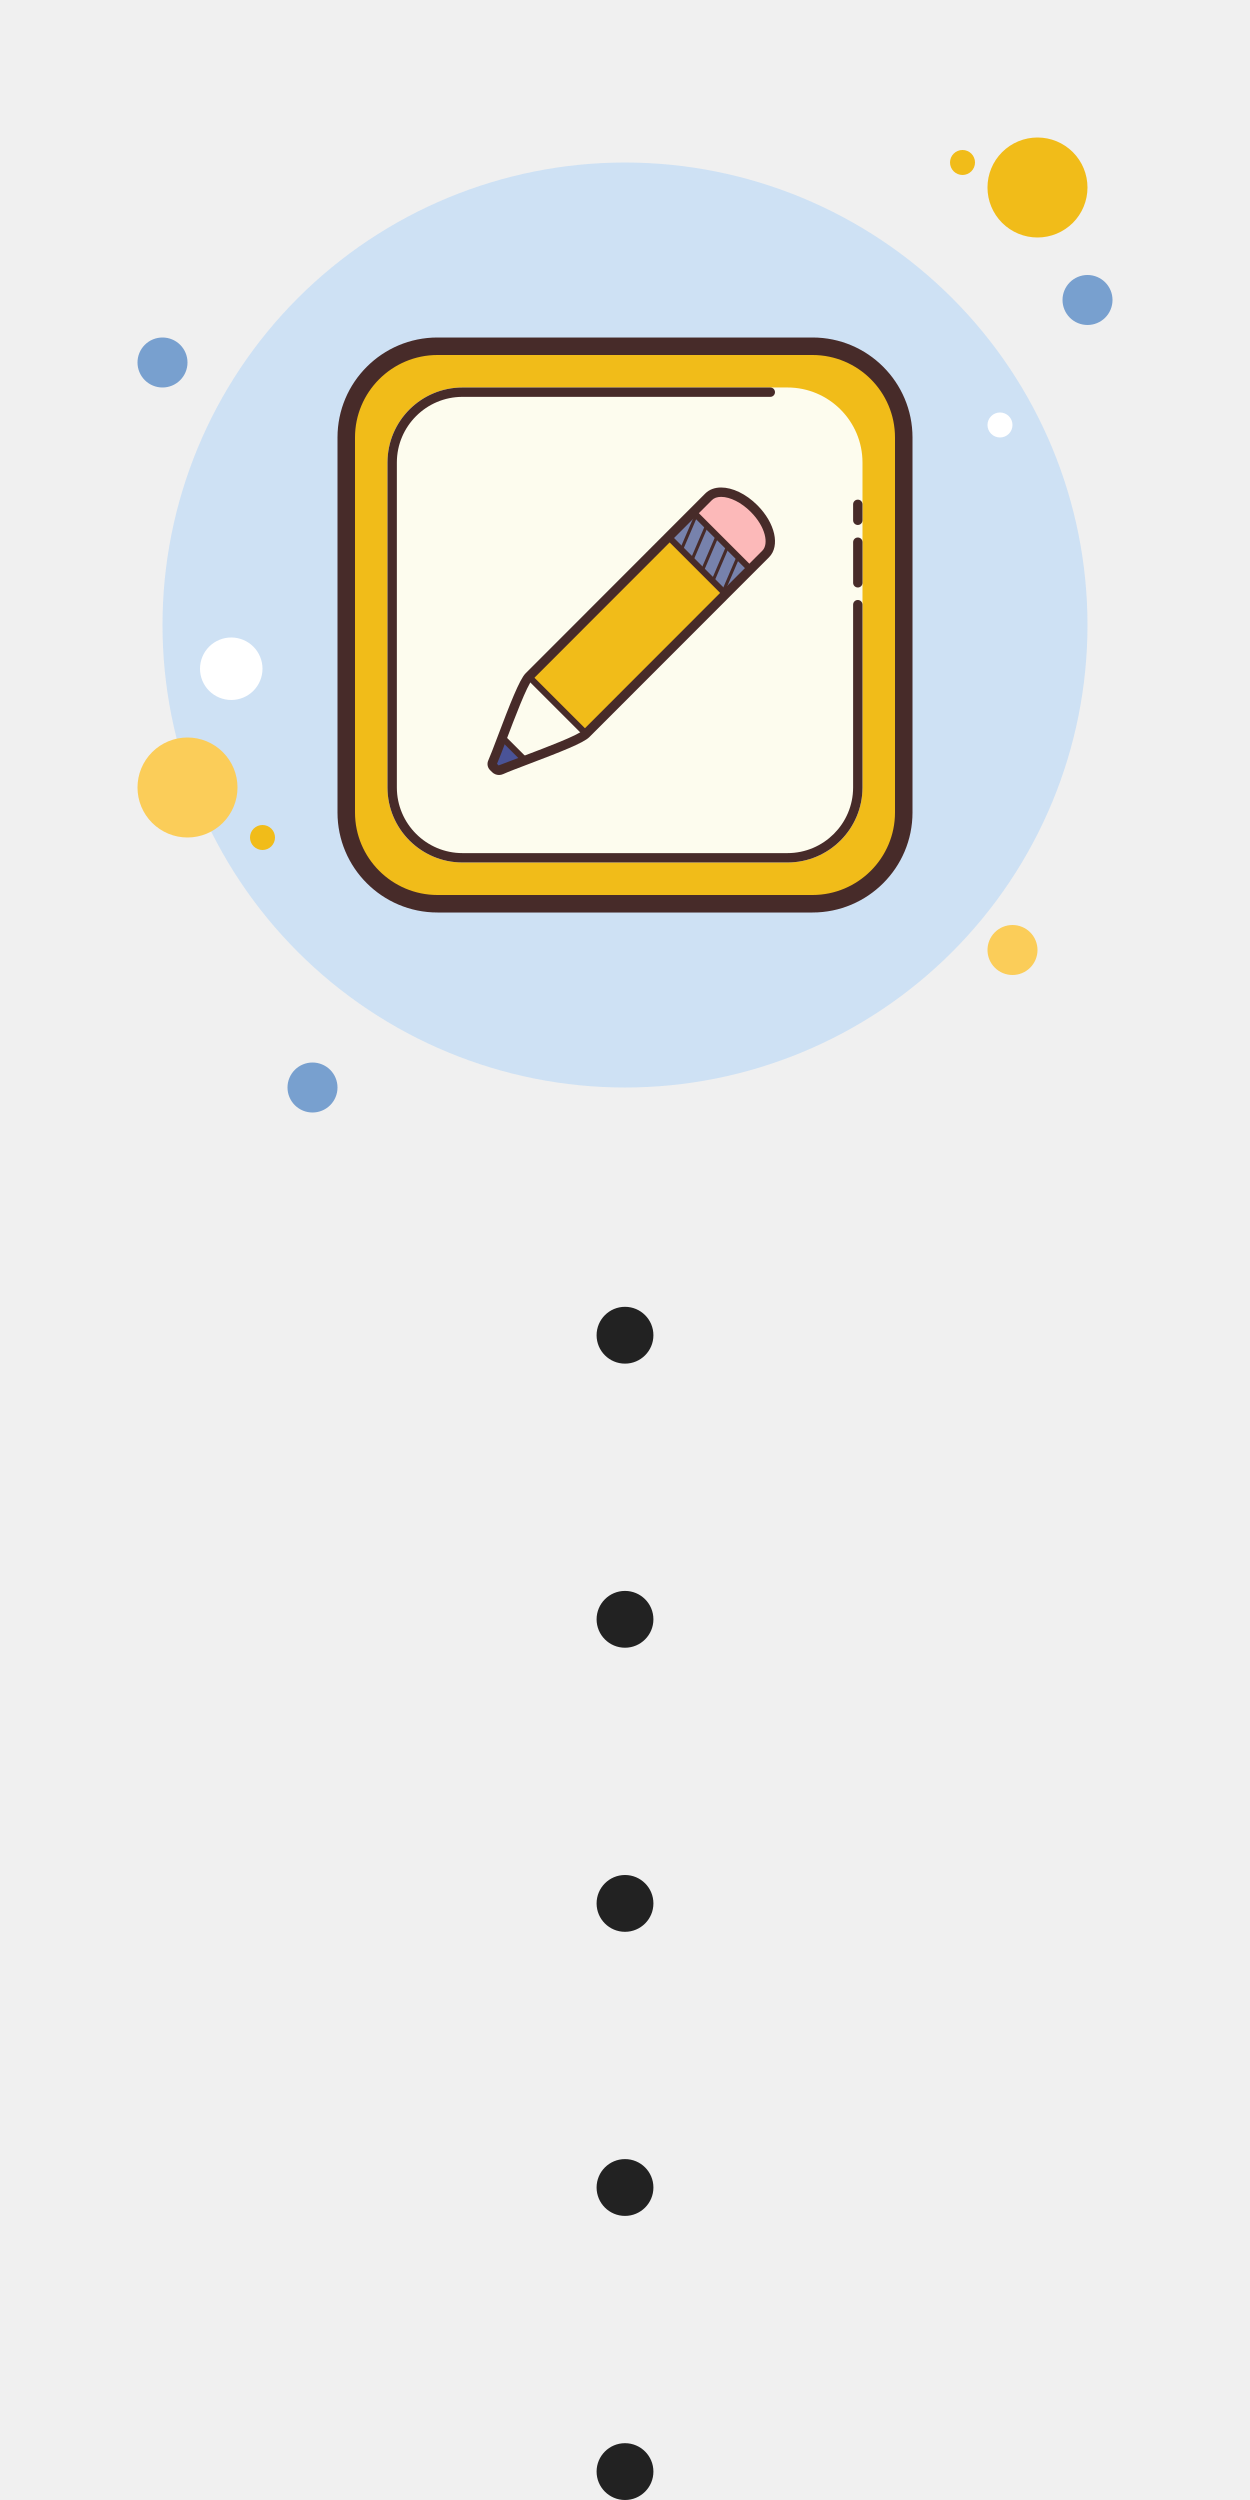
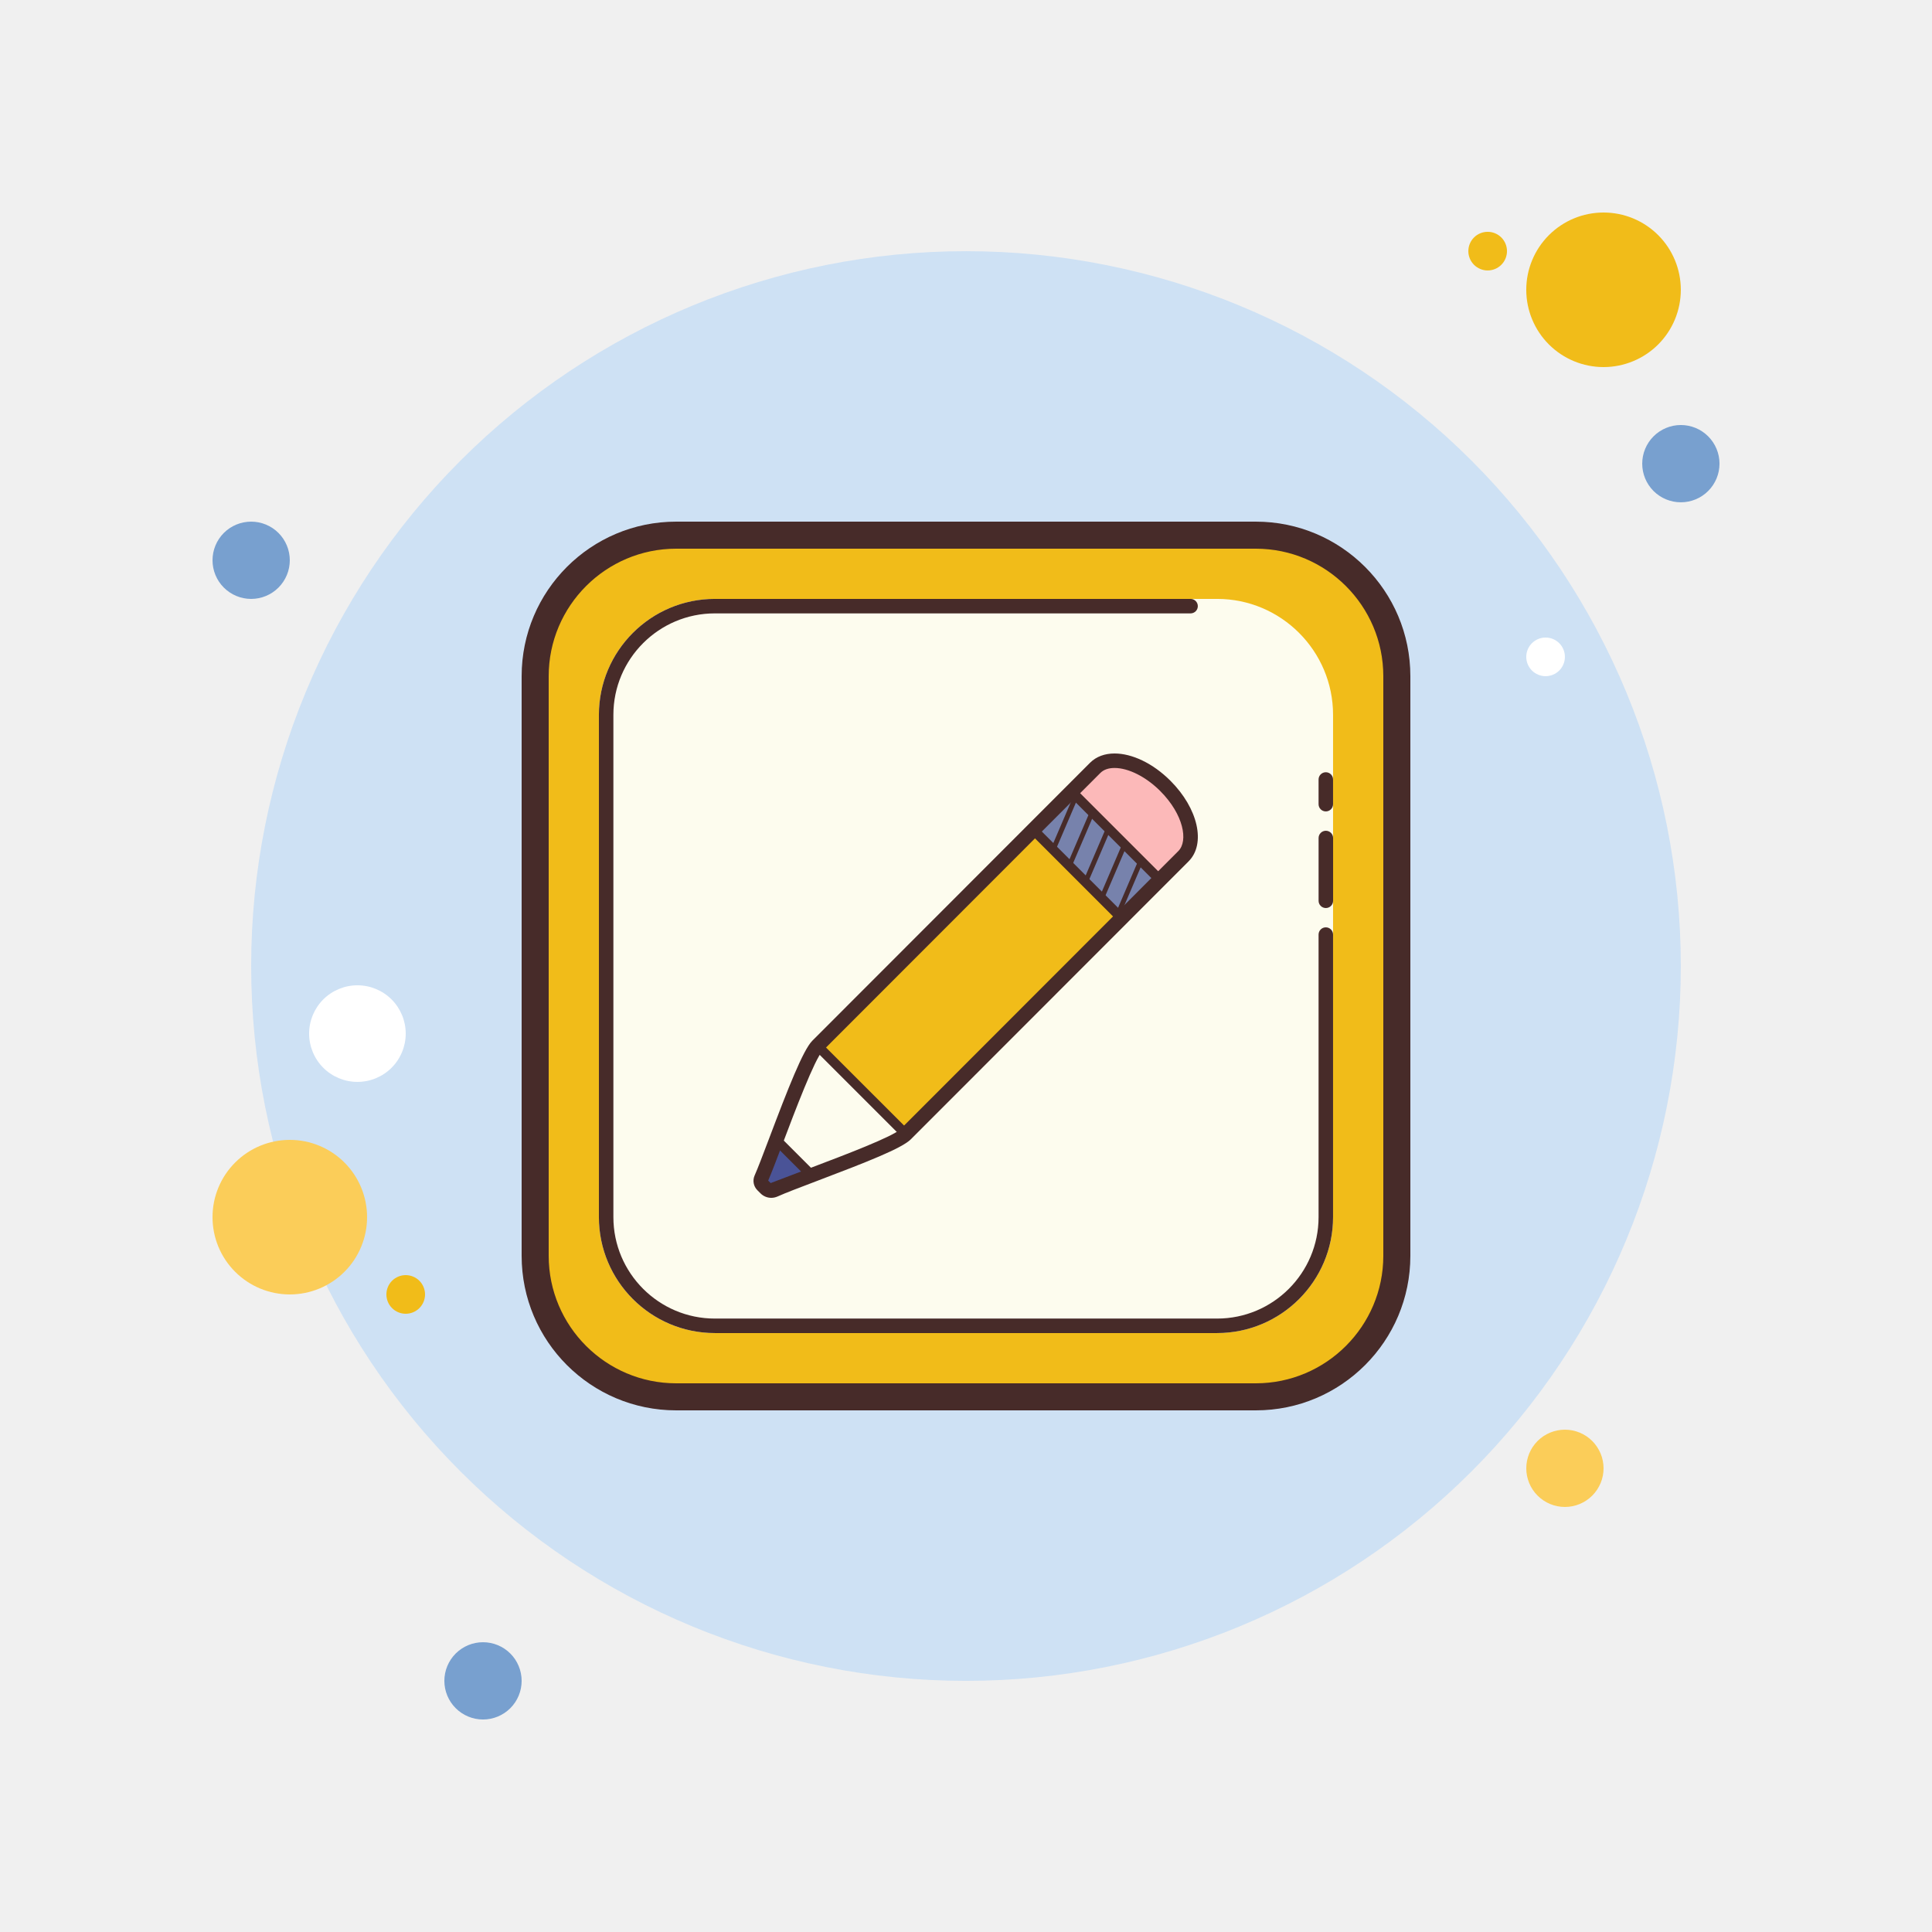
- <svg xmlns="http://www.w3.org/2000/svg" width="88" height="176" viewBox="0 0 88 176" fill="none">
+ <svg xmlns="http://www.w3.org/2000/svg" width="88" height="88" viewBox="0 0 88 88" fill="none">
  <path d="M11.44 23.76C10.973 23.76 10.525 23.945 10.195 24.275C9.865 24.605 9.68 25.053 9.68 25.52C9.68 25.986 9.865 26.434 10.195 26.764C10.525 27.094 10.973 27.28 11.44 27.28C11.906 27.28 12.354 27.094 12.684 26.764C13.014 26.434 13.2 25.986 13.2 25.52C13.2 25.053 13.014 24.605 12.684 24.275C12.354 23.945 11.906 23.76 11.44 23.76Z" fill="#78A0CF" />
  <path d="M67.761 10.559C67.528 10.559 67.304 10.651 67.139 10.816C66.974 10.981 66.881 11.205 66.881 11.439C66.881 11.672 66.974 11.896 67.139 12.061C67.304 12.226 67.528 12.319 67.761 12.319C67.994 12.319 68.218 12.226 68.383 12.061C68.548 11.896 68.641 11.672 68.641 11.439C68.641 11.205 68.548 10.981 68.383 10.816C68.218 10.651 67.994 10.559 67.761 10.559Z" fill="#F1BC19" />
  <path d="M43.999 11.441C35.364 11.441 27.082 14.872 20.976 20.978C14.87 27.084 11.44 35.366 11.44 44.001C11.44 52.637 14.87 60.919 20.976 67.025C27.082 73.131 35.364 76.561 43.999 76.561C52.635 76.561 60.917 73.131 67.023 67.025C73.129 60.919 76.559 52.637 76.559 44.001C76.559 35.366 73.129 27.084 67.023 20.978C60.917 14.872 52.635 11.441 43.999 11.441Z" fill="#CEE1F4" />
  <path d="M73.04 9.68C72.106 9.68 71.211 10.05 70.55 10.711C69.89 11.371 69.519 12.266 69.519 13.2C69.519 14.133 69.89 15.029 70.55 15.689C71.211 16.349 72.106 16.72 73.04 16.72C73.973 16.72 74.868 16.349 75.529 15.689C76.189 15.029 76.559 14.133 76.559 13.2C76.559 12.266 76.189 11.371 75.529 10.711C74.868 10.05 73.973 9.68 73.04 9.68Z" fill="#F1BC19" />
  <path d="M76.561 19.359C76.094 19.359 75.646 19.545 75.316 19.875C74.986 20.205 74.801 20.653 74.801 21.119C74.801 21.586 74.986 22.034 75.316 22.364C75.646 22.694 76.094 22.879 76.561 22.879C77.028 22.879 77.475 22.694 77.805 22.364C78.135 22.034 78.321 21.586 78.321 21.119C78.321 20.653 78.135 20.205 77.805 19.875C77.475 19.545 77.028 19.359 76.561 19.359Z" fill="#78A0CF" />
  <path d="M71.28 65.12C70.813 65.12 70.365 65.305 70.035 65.635C69.705 65.966 69.52 66.413 69.52 66.88C69.52 67.347 69.705 67.794 70.035 68.124C70.365 68.454 70.813 68.64 71.28 68.64C71.746 68.64 72.194 68.454 72.524 68.124C72.854 67.794 73.04 67.347 73.04 66.88C73.04 66.413 72.854 65.966 72.524 65.635C72.194 65.305 71.746 65.12 71.28 65.12ZM13.2 51.92C12.266 51.92 11.371 52.291 10.711 52.951C10.05 53.611 9.68 54.506 9.68 55.44C9.68 56.373 10.05 57.269 10.711 57.929C11.371 58.589 12.266 58.96 13.2 58.96C14.133 58.96 15.029 58.589 15.689 57.929C16.349 57.269 16.72 56.373 16.72 55.44C16.72 54.506 16.349 53.611 15.689 52.951C15.029 52.291 14.133 51.92 13.2 51.92Z" fill="#FBCD59" />
  <path d="M22 74.801C21.534 74.801 21.086 74.986 20.756 75.316C20.426 75.646 20.24 76.094 20.24 76.561C20.24 77.028 20.426 77.475 20.756 77.805C21.086 78.135 21.534 78.321 22 78.321C22.467 78.321 22.915 78.135 23.245 77.805C23.575 77.475 23.76 77.028 23.76 76.561C23.76 76.094 23.575 75.646 23.245 75.316C22.915 74.986 22.467 74.801 22 74.801Z" fill="#78A0CF" />
  <path d="M16.28 44.879C15.697 44.879 15.137 45.111 14.724 45.523C14.312 45.936 14.08 46.495 14.08 47.079C14.08 47.662 14.312 48.222 14.724 48.635C15.137 49.047 15.697 49.279 16.28 49.279C16.864 49.279 17.423 49.047 17.836 48.635C18.248 48.222 18.48 47.662 18.48 47.079C18.48 46.495 18.248 45.936 17.836 45.523C17.423 45.111 16.864 44.879 16.28 44.879Z" fill="white" />
  <path d="M18.48 58.08C18.246 58.08 18.022 58.173 17.857 58.338C17.692 58.503 17.6 58.727 17.6 58.96C17.6 59.194 17.692 59.417 17.857 59.582C18.022 59.747 18.246 59.84 18.48 59.84C18.713 59.84 18.937 59.747 19.102 59.582C19.267 59.417 19.36 59.194 19.36 58.96C19.36 58.727 19.267 58.503 19.102 58.338C18.937 58.173 18.713 58.08 18.48 58.08Z" fill="#F1BC19" />
  <path d="M70.4 29.039C70.166 29.039 69.942 29.132 69.777 29.297C69.612 29.462 69.519 29.686 69.519 29.919C69.519 30.152 69.612 30.376 69.777 30.541C69.942 30.706 70.166 30.799 70.4 30.799C70.633 30.799 70.857 30.706 71.022 30.541C71.187 30.376 71.279 30.152 71.279 29.919C71.279 29.686 71.187 29.462 71.022 29.297C70.857 29.132 70.633 29.039 70.4 29.039Z" fill="white" />
  <path d="M57.201 24.641C60.597 24.641 63.361 27.404 63.361 30.801V57.201C63.361 60.597 60.597 63.361 57.201 63.361H30.801C27.404 63.361 24.641 60.597 24.641 57.201V30.801C24.641 27.404 27.404 24.641 30.801 24.641H57.201Z" fill="#F1BC19" />
  <path d="M57.2 24.992C60.402 24.992 63.008 27.597 63.008 30.8V57.2C63.008 60.402 60.402 63.008 57.2 63.008H30.8C27.597 63.008 24.992 60.402 24.992 57.2V30.8C24.992 27.597 27.597 24.992 30.8 24.992H57.2ZM57.2 23.76H30.8C26.912 23.76 23.76 26.912 23.76 30.8V57.2C23.76 61.088 26.912 64.24 30.8 64.24H57.2C61.088 64.24 64.24 61.088 64.24 57.2V30.8C64.24 26.912 61.088 23.76 57.2 23.76Z" fill="#472B29" />
  <path d="M55.439 60.719H32.559C29.647 60.719 27.279 58.351 27.279 55.439V32.559C27.279 29.647 29.647 27.279 32.559 27.279H55.439C58.351 27.279 60.719 29.647 60.719 32.559V55.439C60.719 58.351 58.351 60.719 55.439 60.719Z" fill="#FDFCEE" />
  <path d="M55.439 60.719H32.559C29.647 60.719 27.279 58.351 27.279 55.439V32.559C27.279 29.647 29.647 27.279 32.559 27.279H54.229C54.411 27.279 54.559 27.427 54.559 27.609C54.559 27.791 54.411 27.939 54.229 27.939H32.559C30.012 27.939 27.939 30.012 27.939 32.559V55.439C27.939 57.987 30.012 60.059 32.559 60.059H55.439C57.987 60.059 60.059 57.987 60.059 55.439V42.569C60.059 42.387 60.207 42.239 60.389 42.239C60.572 42.239 60.719 42.387 60.719 42.569V55.439C60.719 58.351 58.351 60.719 55.439 60.719ZM60.389 36.959C60.207 36.959 60.059 36.812 60.059 36.629V35.505C60.059 35.322 60.207 35.175 60.389 35.175C60.572 35.175 60.719 35.322 60.719 35.505V36.629C60.719 36.812 60.572 36.959 60.389 36.959Z" fill="#472B29" />
  <path d="M60.391 41.36C60.208 41.36 60.06 41.212 60.06 41.03V38.17C60.06 37.988 60.208 37.84 60.391 37.84C60.573 37.84 60.721 37.988 60.721 38.17V41.03C60.721 41.212 60.573 41.36 60.391 41.36Z" fill="#472B29" />
  <path d="M50.766 34.65C50.413 34.65 50.106 34.755 49.886 34.974L37.235 47.636C36.828 48.045 35.97 50.313 35.344 51.967C35.061 52.716 34.819 53.352 34.678 53.668C34.629 53.778 34.652 53.898 34.736 53.983L34.873 54.12C34.98 54.228 35.141 54.259 35.284 54.195C35.651 54.03 36.33 53.772 37.117 53.474C38.795 52.837 40.863 52.052 41.255 51.66L53.907 38.997C54.561 38.342 54.191 36.906 53.083 35.796C52.347 35.06 51.466 34.65 50.766 34.65Z" fill="#F1BC19" />
  <path d="M37.233 47.637C36.826 48.046 35.968 50.314 35.342 51.968C35.059 52.717 34.817 53.353 34.676 53.669C34.627 53.779 34.65 53.899 34.734 53.984L34.87 54.121C34.978 54.229 35.139 54.261 35.282 54.196C35.649 54.031 36.328 53.773 37.115 53.475C38.794 52.837 40.861 52.053 41.253 51.661L41.256 51.658L37.233 47.637Z" fill="#FDFCEE" />
  <path d="M35.36 51.922C35.355 51.937 35.348 51.953 35.342 51.968C35.059 52.717 34.817 53.353 34.676 53.669C34.627 53.779 34.65 53.898 34.734 53.984L34.87 54.12C34.978 54.228 35.139 54.26 35.282 54.196C35.626 54.041 36.246 53.804 36.968 53.531L35.36 51.922Z" fill="#4A5397" />
  <path d="M47.094 37.826L48.841 36.079L52.856 40.094L51.109 41.841L47.094 37.826Z" fill="#7782AC" />
  <path d="M52.832 40.071L53.905 38.998C54.559 38.343 54.189 36.907 53.081 35.797C52.346 35.06 51.465 34.65 50.765 34.65C50.412 34.65 50.105 34.755 49.885 34.974L48.811 36.05L52.832 40.071Z" fill="#FCB9B9" />
  <path d="M50.767 34.98C51.403 34.98 52.2 35.383 52.848 36.031C53.911 37.096 54.132 38.304 53.671 38.765L41.019 51.428C40.676 51.771 38.473 52.607 37.015 53.16L36.949 53.185C36.179 53.477 35.514 53.73 35.103 53.887L34.99 53.774C35.142 53.427 35.389 52.774 35.651 52.084C36.196 50.642 37.11 48.228 37.467 47.87L50.118 35.209C50.27 35.057 50.488 34.98 50.767 34.98ZM50.767 34.32C50.326 34.32 49.937 34.457 49.651 34.742L37.001 47.403C36.577 47.827 35.888 49.591 35.034 51.851C34.753 52.592 34.515 53.222 34.375 53.534C34.27 53.767 34.319 54.035 34.5 54.216L34.637 54.353C34.772 54.489 34.949 54.56 35.131 54.56C35.227 54.56 35.326 54.539 35.418 54.498C35.777 54.335 36.459 54.077 37.249 53.777C39.471 52.934 41.077 52.305 41.486 51.895L54.139 39.233C54.935 38.435 54.573 36.825 53.315 35.566C52.508 34.758 51.556 34.32 50.767 34.32Z" fill="#472B29" />
  <path d="M37.078 47.789L37.389 47.478L41.412 51.5L41.1 51.811L37.078 47.789Z" fill="#472B29" />
  <path d="M35.123 51.996L35.434 51.685L37.194 53.445L36.883 53.756L35.123 51.996Z" fill="#472B29" />
  <path d="M46.938 37.982L47.249 37.671L51.264 41.686L50.952 41.997L46.938 37.982Z" fill="#472B29" />
  <path d="M48.684 36.236L48.995 35.925L53.01 39.94L52.698 40.251L48.684 36.236Z" fill="#472B29" />
  <path d="M48.062 38.763L47.859 38.677L48.849 36.367L49.052 36.453L48.062 38.763ZM48.832 39.423L48.629 39.337L49.619 37.027L49.822 37.113L48.832 39.423ZM49.602 40.083L49.399 39.997L50.389 37.687L50.592 37.773L49.602 40.083ZM50.287 40.94L50.086 40.853L51.159 38.347L51.362 38.433L50.287 40.94ZM51.024 41.678L50.822 41.592L51.929 39.007L52.132 39.093L51.024 41.678Z" fill="#472B29" />
-   <circle cx="44" cy="94" r="2" fill="#222222" />
-   <circle cx="44" cy="114" r="2" fill="#222222" />
-   <circle cx="44" cy="134" r="2" fill="#222222" />
-   <circle cx="44" cy="154" r="2" fill="#222222" />
-   <circle cx="44" cy="174" r="2" fill="#222222" />
</svg>
